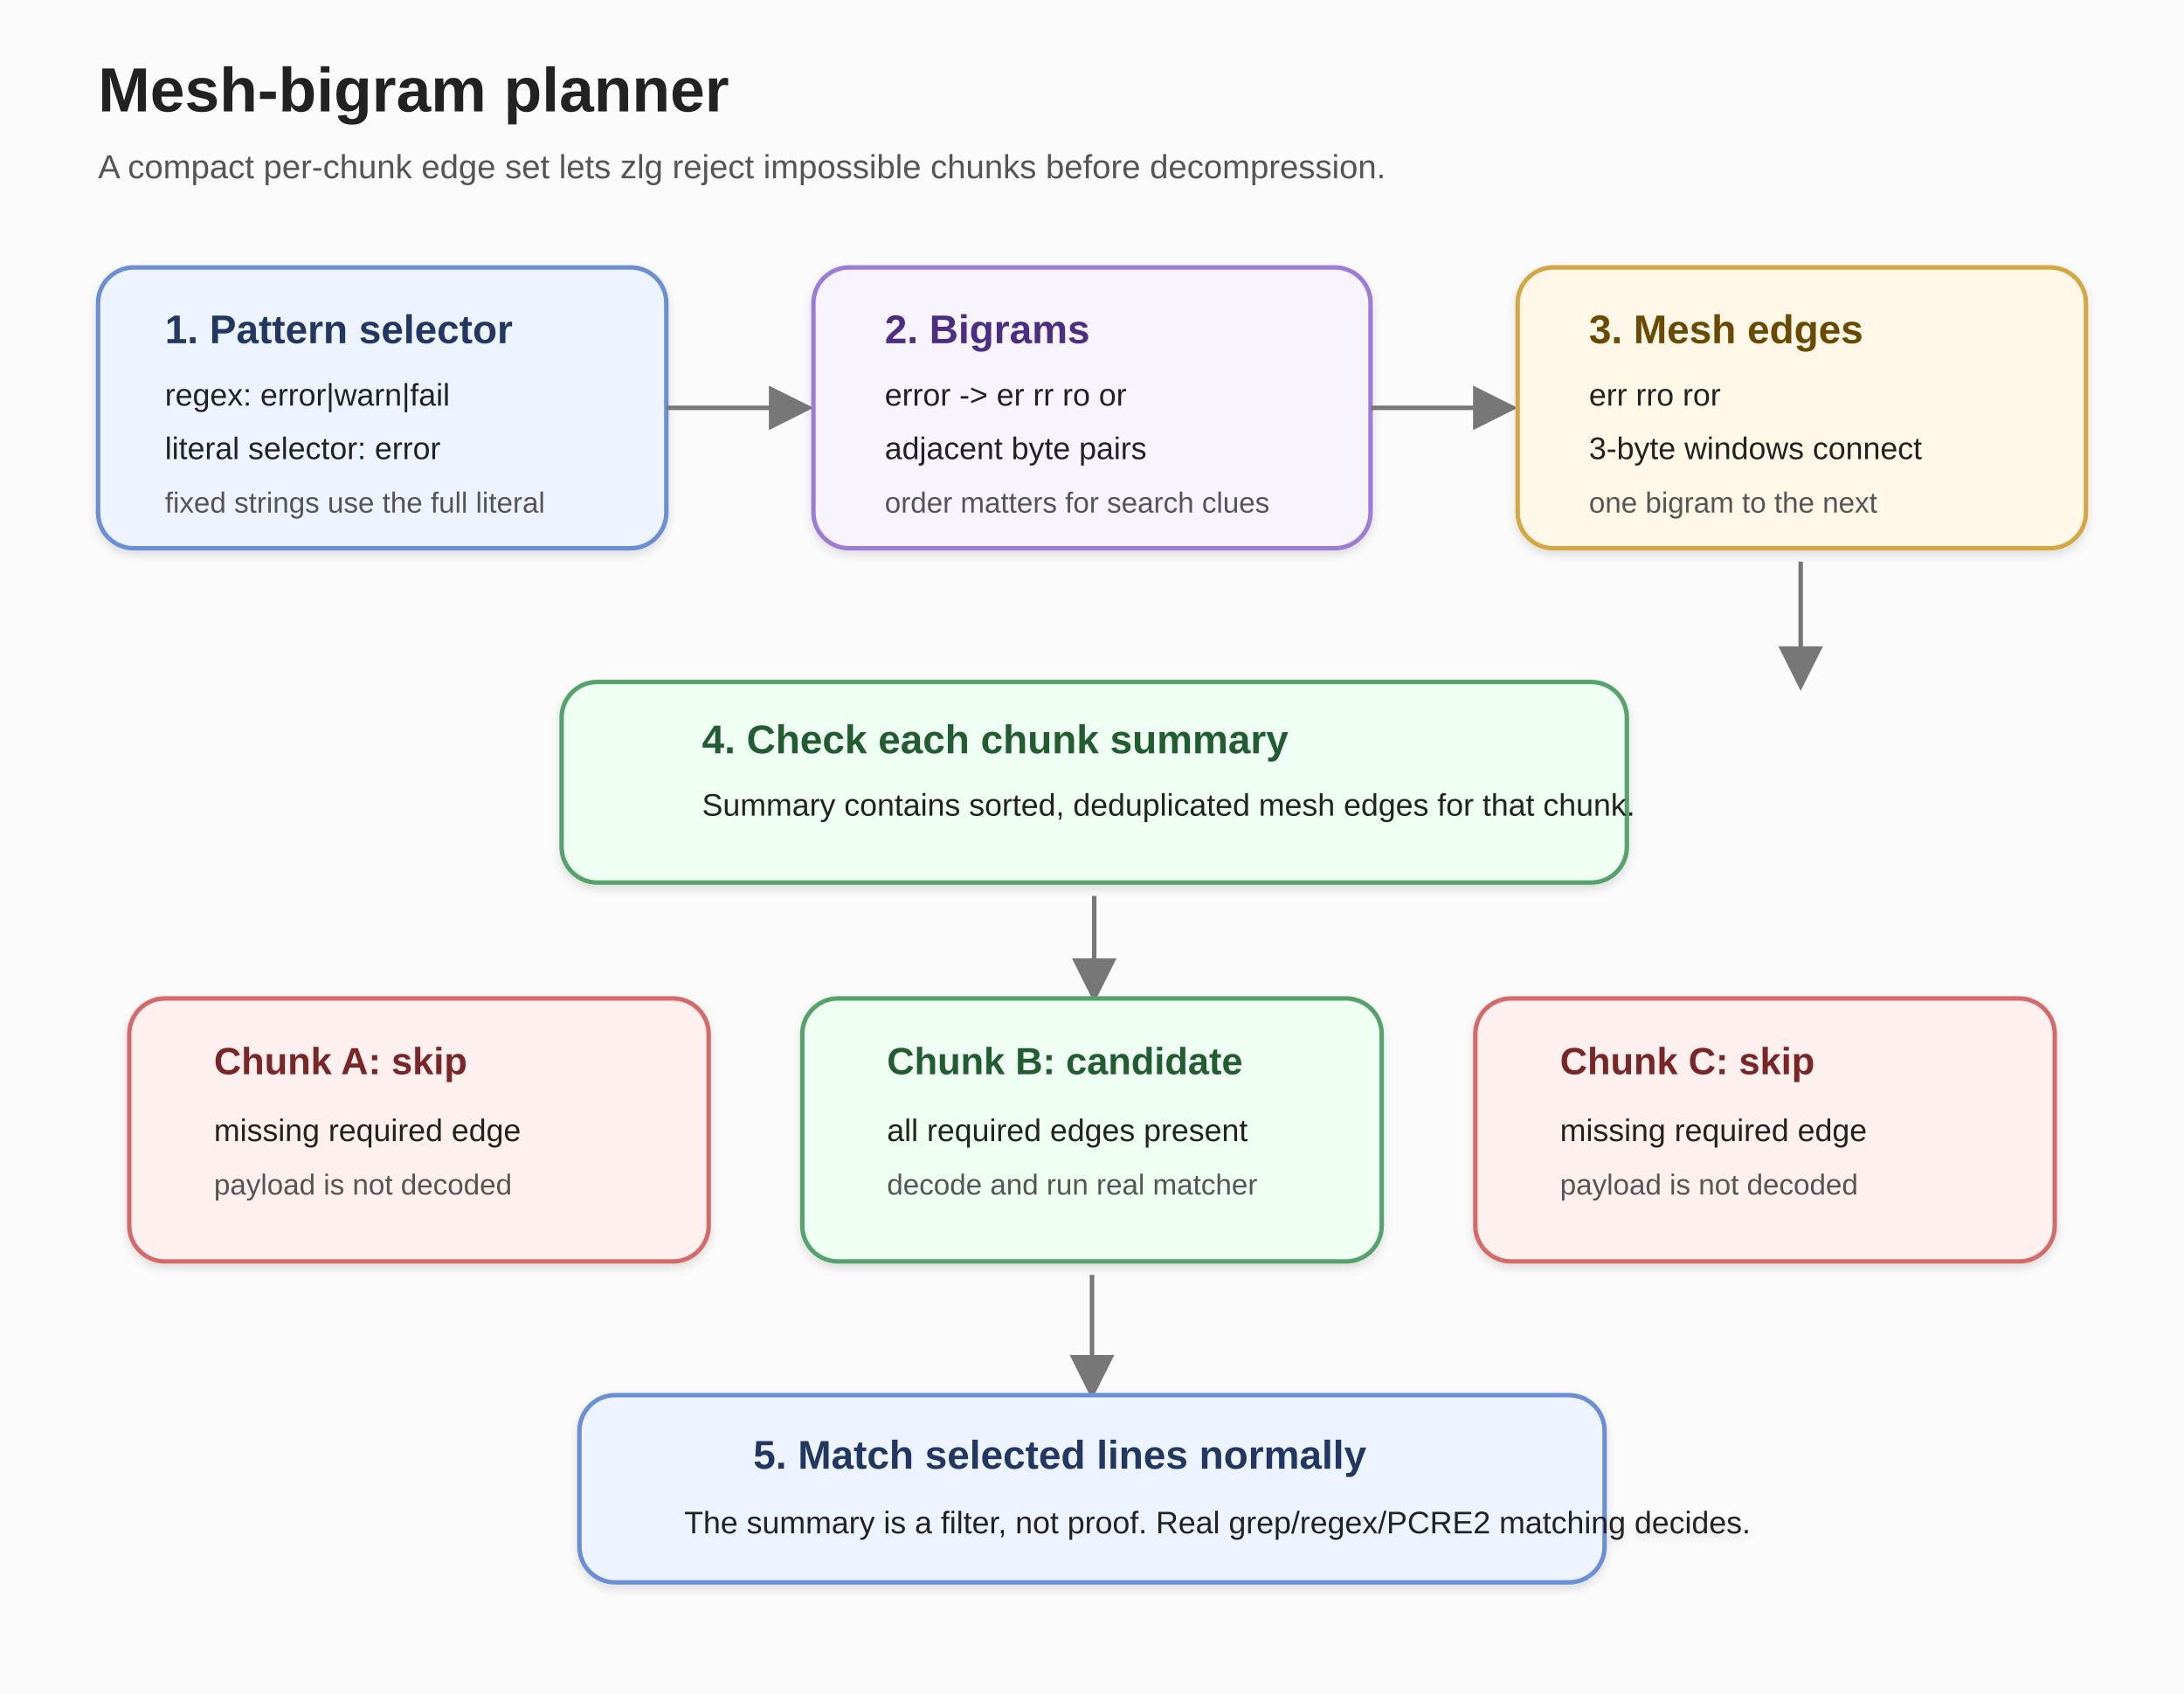
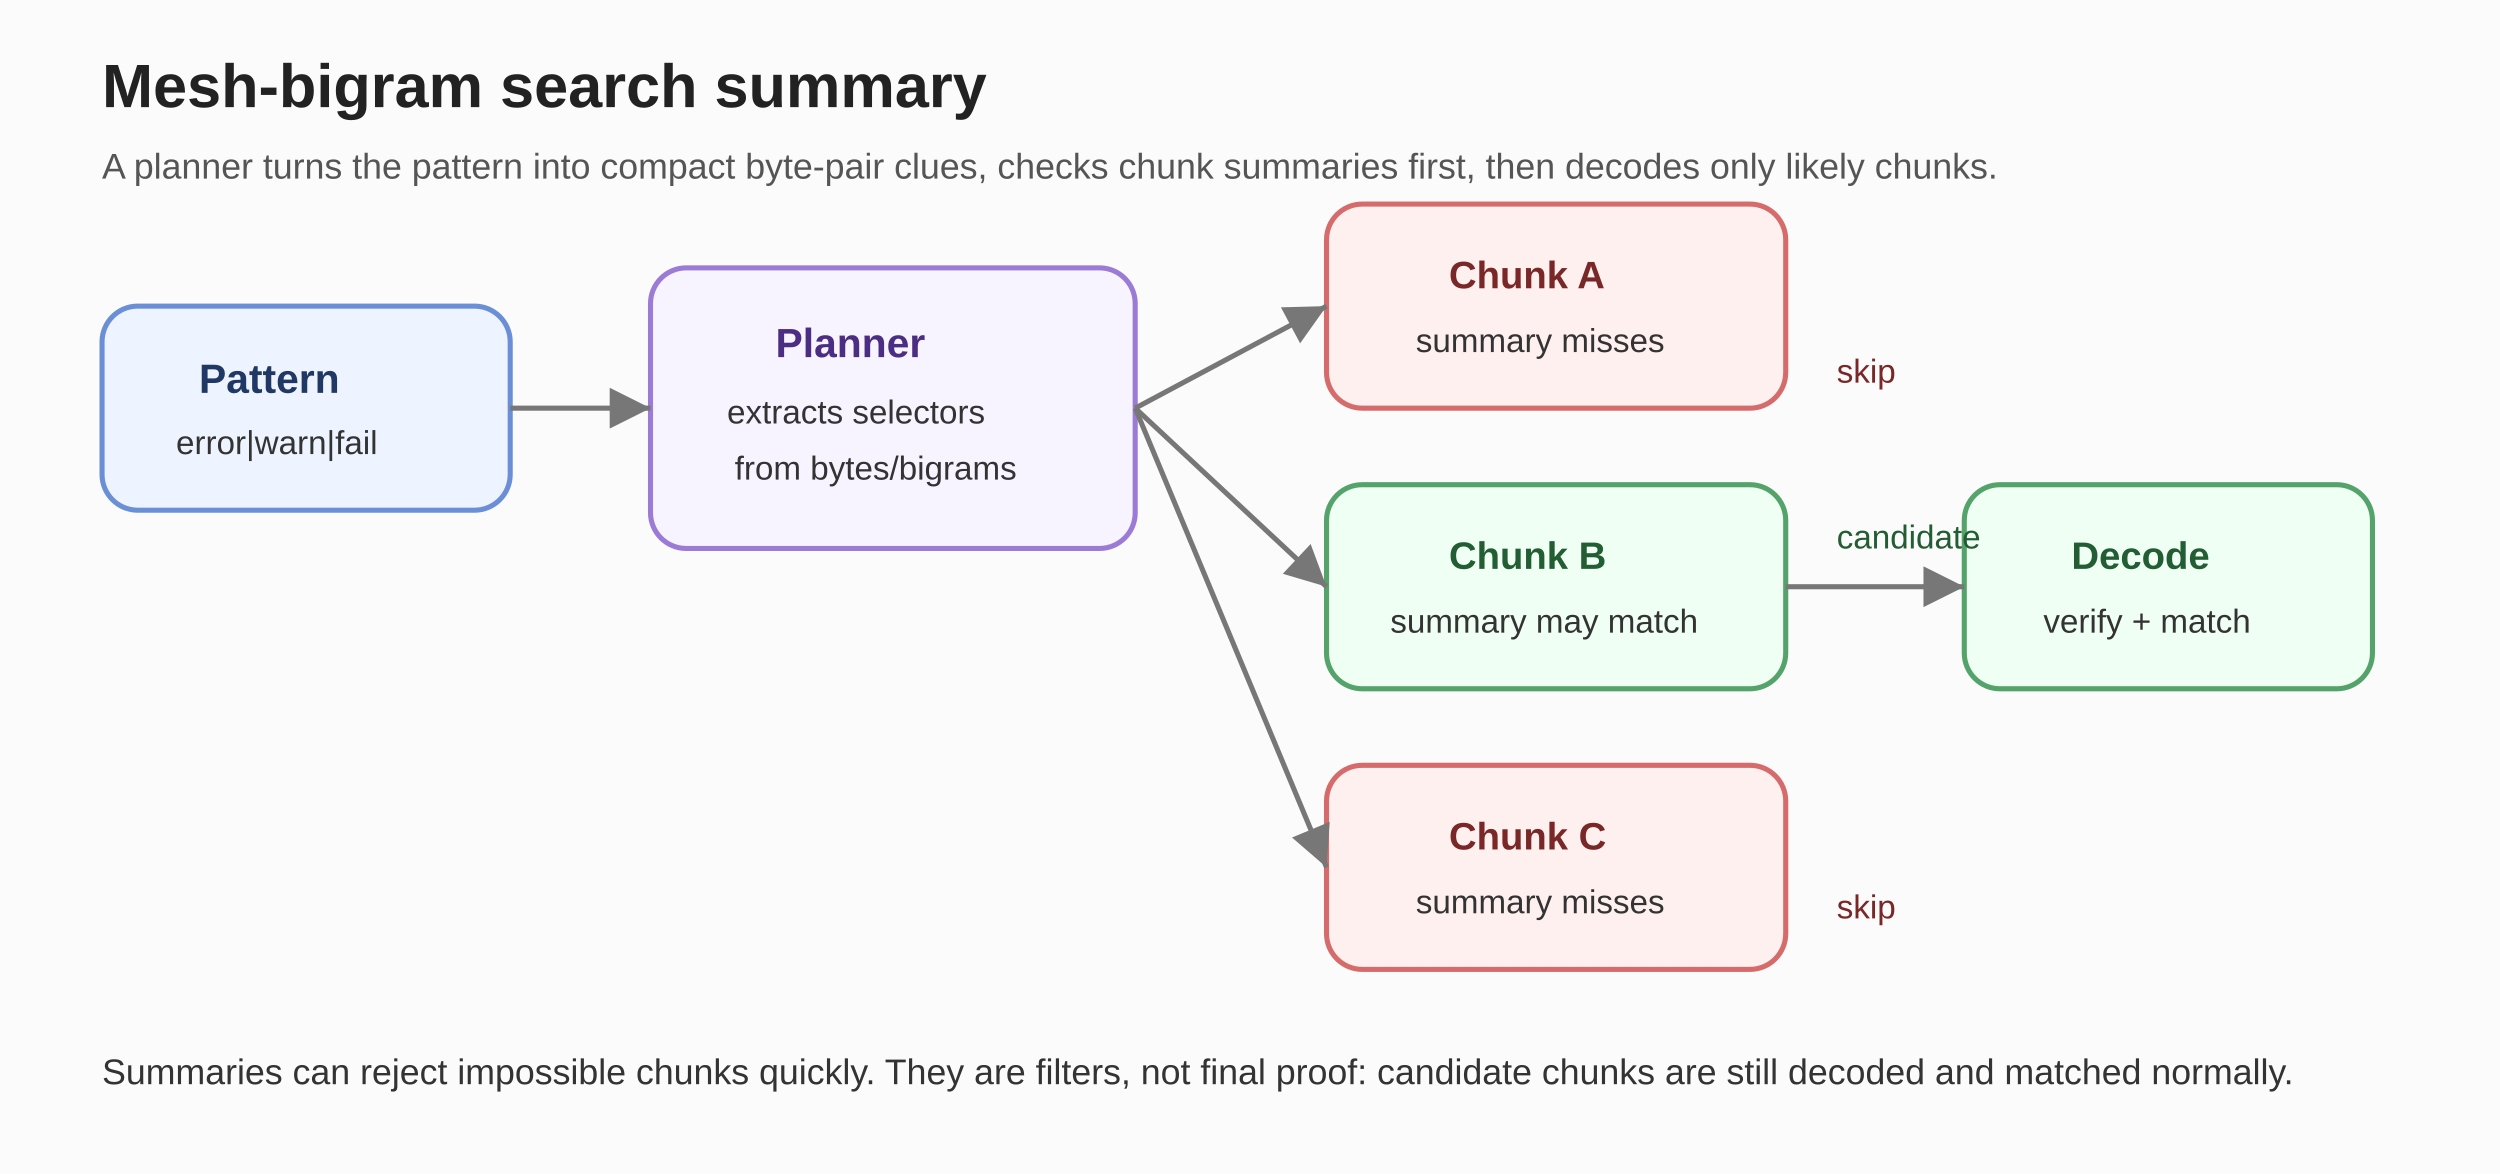
- <svg xmlns="http://www.w3.org/2000/svg" width="980" height="760" viewBox="0 0 980 760" role="img" aria-labelledby="title desc">
+ <svg xmlns="http://www.w3.org/2000/svg" width="980" height="460" viewBox="0 0 980 460" role="img" aria-labelledby="title desc">
+   <rect width="980" height="460" fill="#fbfbfb" />
+   <text x="40" y="42" font-family="Arial, sans-serif" font-size="24" font-weight="700" fill="#222">Mesh-bigram search summary</text>
+   <text x="40" y="70" font-family="Arial, sans-serif" font-size="14" fill="#555">A planner turns the pattern into compact byte-pair clues, checks chunk summaries first, then decodes only likely chunks.</text>
+   <rect x="40" y="120" width="160" height="80" rx="14" fill="#eef4ff" stroke="#6b8fd6" stroke-width="2" />
+   <text x="78" y="154" font-family="Arial, sans-serif" font-size="16" font-weight="700" fill="#203864">Pattern</text>
+   <text x="69" y="178" font-family="Arial, sans-serif" font-size="13" fill="#333">error|warn|fail</text>
+   <rect x="255" y="105" width="190" height="110" rx="14" fill="#f8f4ff" stroke="#9c7bd6" stroke-width="2" />
+   <text x="304" y="140" font-family="Arial, sans-serif" font-size="16" font-weight="700" fill="#4b2e83">Planner</text>
+   <text x="285" y="166" font-family="Arial, sans-serif" font-size="13" fill="#333">extracts selectors</text>
+   <text x="288" y="188" font-family="Arial, sans-serif" font-size="13" fill="#333">from bytes/bigrams</text>
+   <g transform="translate(520,80)">
+     <rect x="0" y="0" width="180" height="80" rx="14" fill="#fff0f0" stroke="#d66b6b" stroke-width="2" />
+     <text x="48" y="33" font-family="Arial, sans-serif" font-size="15" font-weight="700" fill="#7a2727">Chunk A</text>
+     <text x="35" y="58" font-family="Arial, sans-serif" font-size="13" fill="#333">summary misses</text>
+   </g>
+   <g transform="translate(520,190)">
+     <rect x="0" y="0" width="180" height="80" rx="14" fill="#f0fff4" stroke="#54a36a" stroke-width="2" />
+     <text x="48" y="33" font-family="Arial, sans-serif" font-size="15" font-weight="700" fill="#225d33">Chunk B</text>
+     <text x="25" y="58" font-family="Arial, sans-serif" font-size="13" fill="#333">summary may match</text>
+   </g>
+   <g transform="translate(520,300)">
+     <rect x="0" y="0" width="180" height="80" rx="14" fill="#fff0f0" stroke="#d66b6b" stroke-width="2" />
+     <text x="48" y="33" font-family="Arial, sans-serif" font-size="15" font-weight="700" fill="#7a2727">Chunk C</text>
+     <text x="35" y="58" font-family="Arial, sans-serif" font-size="13" fill="#333">summary misses</text>
+   </g>
+   <rect x="770" y="190" width="160" height="80" rx="14" fill="#f0fff4" stroke="#54a36a" stroke-width="2" />
+   <text x="812" y="223" font-family="Arial, sans-serif" font-size="15" font-weight="700" fill="#225d33">Decode</text>
+   <text x="801" y="248" font-family="Arial, sans-serif" font-size="13" fill="#333">verify + match</text>
+   <path d="M200 160 L255 160" stroke="#777" stroke-width="2" marker-end="url(#arrow)" />
+   <path d="M445 160 L520 120" stroke="#777" stroke-width="2" marker-end="url(#arrow)" />
+   <path d="M445 160 L520 230" stroke="#777" stroke-width="2" marker-end="url(#arrow)" />
+   <path d="M445 160 L520 340" stroke="#777" stroke-width="2" marker-end="url(#arrow)" />
+   <path d="M700 230 L770 230" stroke="#777" stroke-width="2" marker-end="url(#arrow)" />
+   <text x="720" y="150" font-family="Arial, sans-serif" font-size="13" fill="#7a2727">skip</text>
+   <text x="720" y="360" font-family="Arial, sans-serif" font-size="13" fill="#7a2727">skip</text>
+   <text x="720" y="215" font-family="Arial, sans-serif" font-size="13" fill="#225d33">candidate</text>
+   <text x="40" y="425" font-family="Arial, sans-serif" font-size="14" fill="#333">Summaries can reject impossible chunks quickly. They are filters, not final proof: candidate chunks are still decoded and matched normally.</text>
  <defs>
-     <marker id="arrow" markerWidth="10" markerHeight="10" refX="5" refY="5" orient="auto">
-       <path d="M0,0 L10,5 L0,10 Z" fill="#777" />
+     <marker id="arrow" markerWidth="8" markerHeight="8" refX="8" refY="4" orient="auto">
+       <path d="M0,0 L8,4 L0,8 Z" fill="#777" />
    </marker>
-     <filter id="shadow" x="-10%" y="-10%" width="120%" height="120%">
-       <feDropShadow dx="0" dy="2" stdDeviation="2" flood-color="#000" flood-opacity="0.12" />
-     </filter>
  </defs>
-   <rect width="980" height="760" fill="#fbfbfb" />
-   <text x="44" y="50" font-family="Arial, sans-serif" font-size="28" font-weight="700" fill="#222">Mesh-bigram planner</text>
-   <text x="44" y="80" font-family="Arial, sans-serif" font-size="15" fill="#555">A compact per-chunk edge set lets zlg reject impossible chunks before decompression.</text>
-   <g filter="url(#shadow)">
-     <rect x="44" y="120" width="255" height="126" rx="16" fill="#eef4ff" stroke="#6b8fd6" stroke-width="2" />
-     <text x="74" y="154" font-family="Arial, sans-serif" font-size="18" font-weight="700" fill="#203864">1. Pattern selector</text>
-     <text x="74" y="182" font-family="Arial, sans-serif" font-size="14" fill="#222">regex: error|warn|fail</text>
-     <text x="74" y="206" font-family="Arial, sans-serif" font-size="14" fill="#222">literal selector: error</text>
-     <text x="74" y="230" font-family="Arial, sans-serif" font-size="13" fill="#555">fixed strings use the full literal</text>
-   </g>
-   <path d="M299 183 L355 183" stroke="#777" stroke-width="2" marker-end="url(#arrow)" />
-   <g filter="url(#shadow)">
-     <rect x="365" y="120" width="250" height="126" rx="16" fill="#f8f4ff" stroke="#9c7bd6" stroke-width="2" />
-     <text x="397" y="154" font-family="Arial, sans-serif" font-size="18" font-weight="700" fill="#4b2e83">2. Bigrams</text>
-     <text x="397" y="182" font-family="Arial, sans-serif" font-size="14" fill="#222">error -&gt; er rr ro or</text>
-     <text x="397" y="206" font-family="Arial, sans-serif" font-size="14" fill="#222">adjacent byte pairs</text>
-     <text x="397" y="230" font-family="Arial, sans-serif" font-size="13" fill="#555">order matters for search clues</text>
-   </g>
-   <path d="M615 183 L671 183" stroke="#777" stroke-width="2" marker-end="url(#arrow)" />
-   <g filter="url(#shadow)">
-     <rect x="681" y="120" width="255" height="126" rx="16" fill="#fff8e8" stroke="#d5a742" stroke-width="2" />
-     <text x="713" y="154" font-family="Arial, sans-serif" font-size="18" font-weight="700" fill="#6b4a00">3. Mesh edges</text>
-     <text x="713" y="182" font-family="Arial, sans-serif" font-size="14" fill="#222">err  rro  ror</text>
-     <text x="713" y="206" font-family="Arial, sans-serif" font-size="14" fill="#222">3-byte windows connect</text>
-     <text x="713" y="230" font-family="Arial, sans-serif" font-size="13" fill="#555">one bigram to the next</text>
-   </g>
-   <path d="M808 252 L808 300" stroke="#777" stroke-width="2" marker-end="url(#arrow)" />
-   <g filter="url(#shadow)">
-     <rect x="252" y="306" width="478" height="90" rx="16" fill="#f0fff4" stroke="#54a36a" stroke-width="2" />
-     <text x="315" y="338" font-family="Arial, sans-serif" font-size="18" font-weight="700" fill="#225d33">4. Check each chunk summary</text>
-     <text x="315" y="366" font-family="Arial, sans-serif" font-size="14" fill="#222">Summary contains sorted, deduplicated mesh edges for that chunk.</text>
-   </g>
-   <path d="M491 402 L491 440" stroke="#777" stroke-width="2" marker-end="url(#arrow)" />
-   <g filter="url(#shadow)">
-     <rect x="58" y="448" width="260" height="118" rx="16" fill="#fff0f0" stroke="#d66b6b" stroke-width="2" />
-     <text x="96" y="482" font-family="Arial, sans-serif" font-size="17" font-weight="700" fill="#7a2727">Chunk A: skip</text>
-     <text x="96" y="512" font-family="Arial, sans-serif" font-size="14" fill="#222">missing required edge</text>
-     <text x="96" y="536" font-family="Arial, sans-serif" font-size="13" fill="#555">payload is not decoded</text>
-   </g>
-   <g filter="url(#shadow)">
-     <rect x="360" y="448" width="260" height="118" rx="16" fill="#f0fff4" stroke="#54a36a" stroke-width="2" />
-     <text x="398" y="482" font-family="Arial, sans-serif" font-size="17" font-weight="700" fill="#225d33">Chunk B: candidate</text>
-     <text x="398" y="512" font-family="Arial, sans-serif" font-size="14" fill="#222">all required edges present</text>
-     <text x="398" y="536" font-family="Arial, sans-serif" font-size="13" fill="#555">decode and run real matcher</text>
-   </g>
-   <g filter="url(#shadow)">
-     <rect x="662" y="448" width="260" height="118" rx="16" fill="#fff0f0" stroke="#d66b6b" stroke-width="2" />
-     <text x="700" y="482" font-family="Arial, sans-serif" font-size="17" font-weight="700" fill="#7a2727">Chunk C: skip</text>
-     <text x="700" y="512" font-family="Arial, sans-serif" font-size="14" fill="#222">missing required edge</text>
-     <text x="700" y="536" font-family="Arial, sans-serif" font-size="13" fill="#555">payload is not decoded</text>
-   </g>
-   <path d="M490 572 L490 618" stroke="#777" stroke-width="2" marker-end="url(#arrow)" />
-   <g filter="url(#shadow)">
-     <rect x="260" y="626" width="460" height="84" rx="16" fill="#eef4ff" stroke="#6b8fd6" stroke-width="2" />
-     <text x="338" y="659" font-family="Arial, sans-serif" font-size="18" font-weight="700" fill="#203864">5. Match selected lines normally</text>
-     <text x="307" y="688" font-family="Arial, sans-serif" font-size="14" fill="#222">The summary is a filter, not proof. Real grep/regex/PCRE2 matching decides.</text>
-   </g>
</svg>
